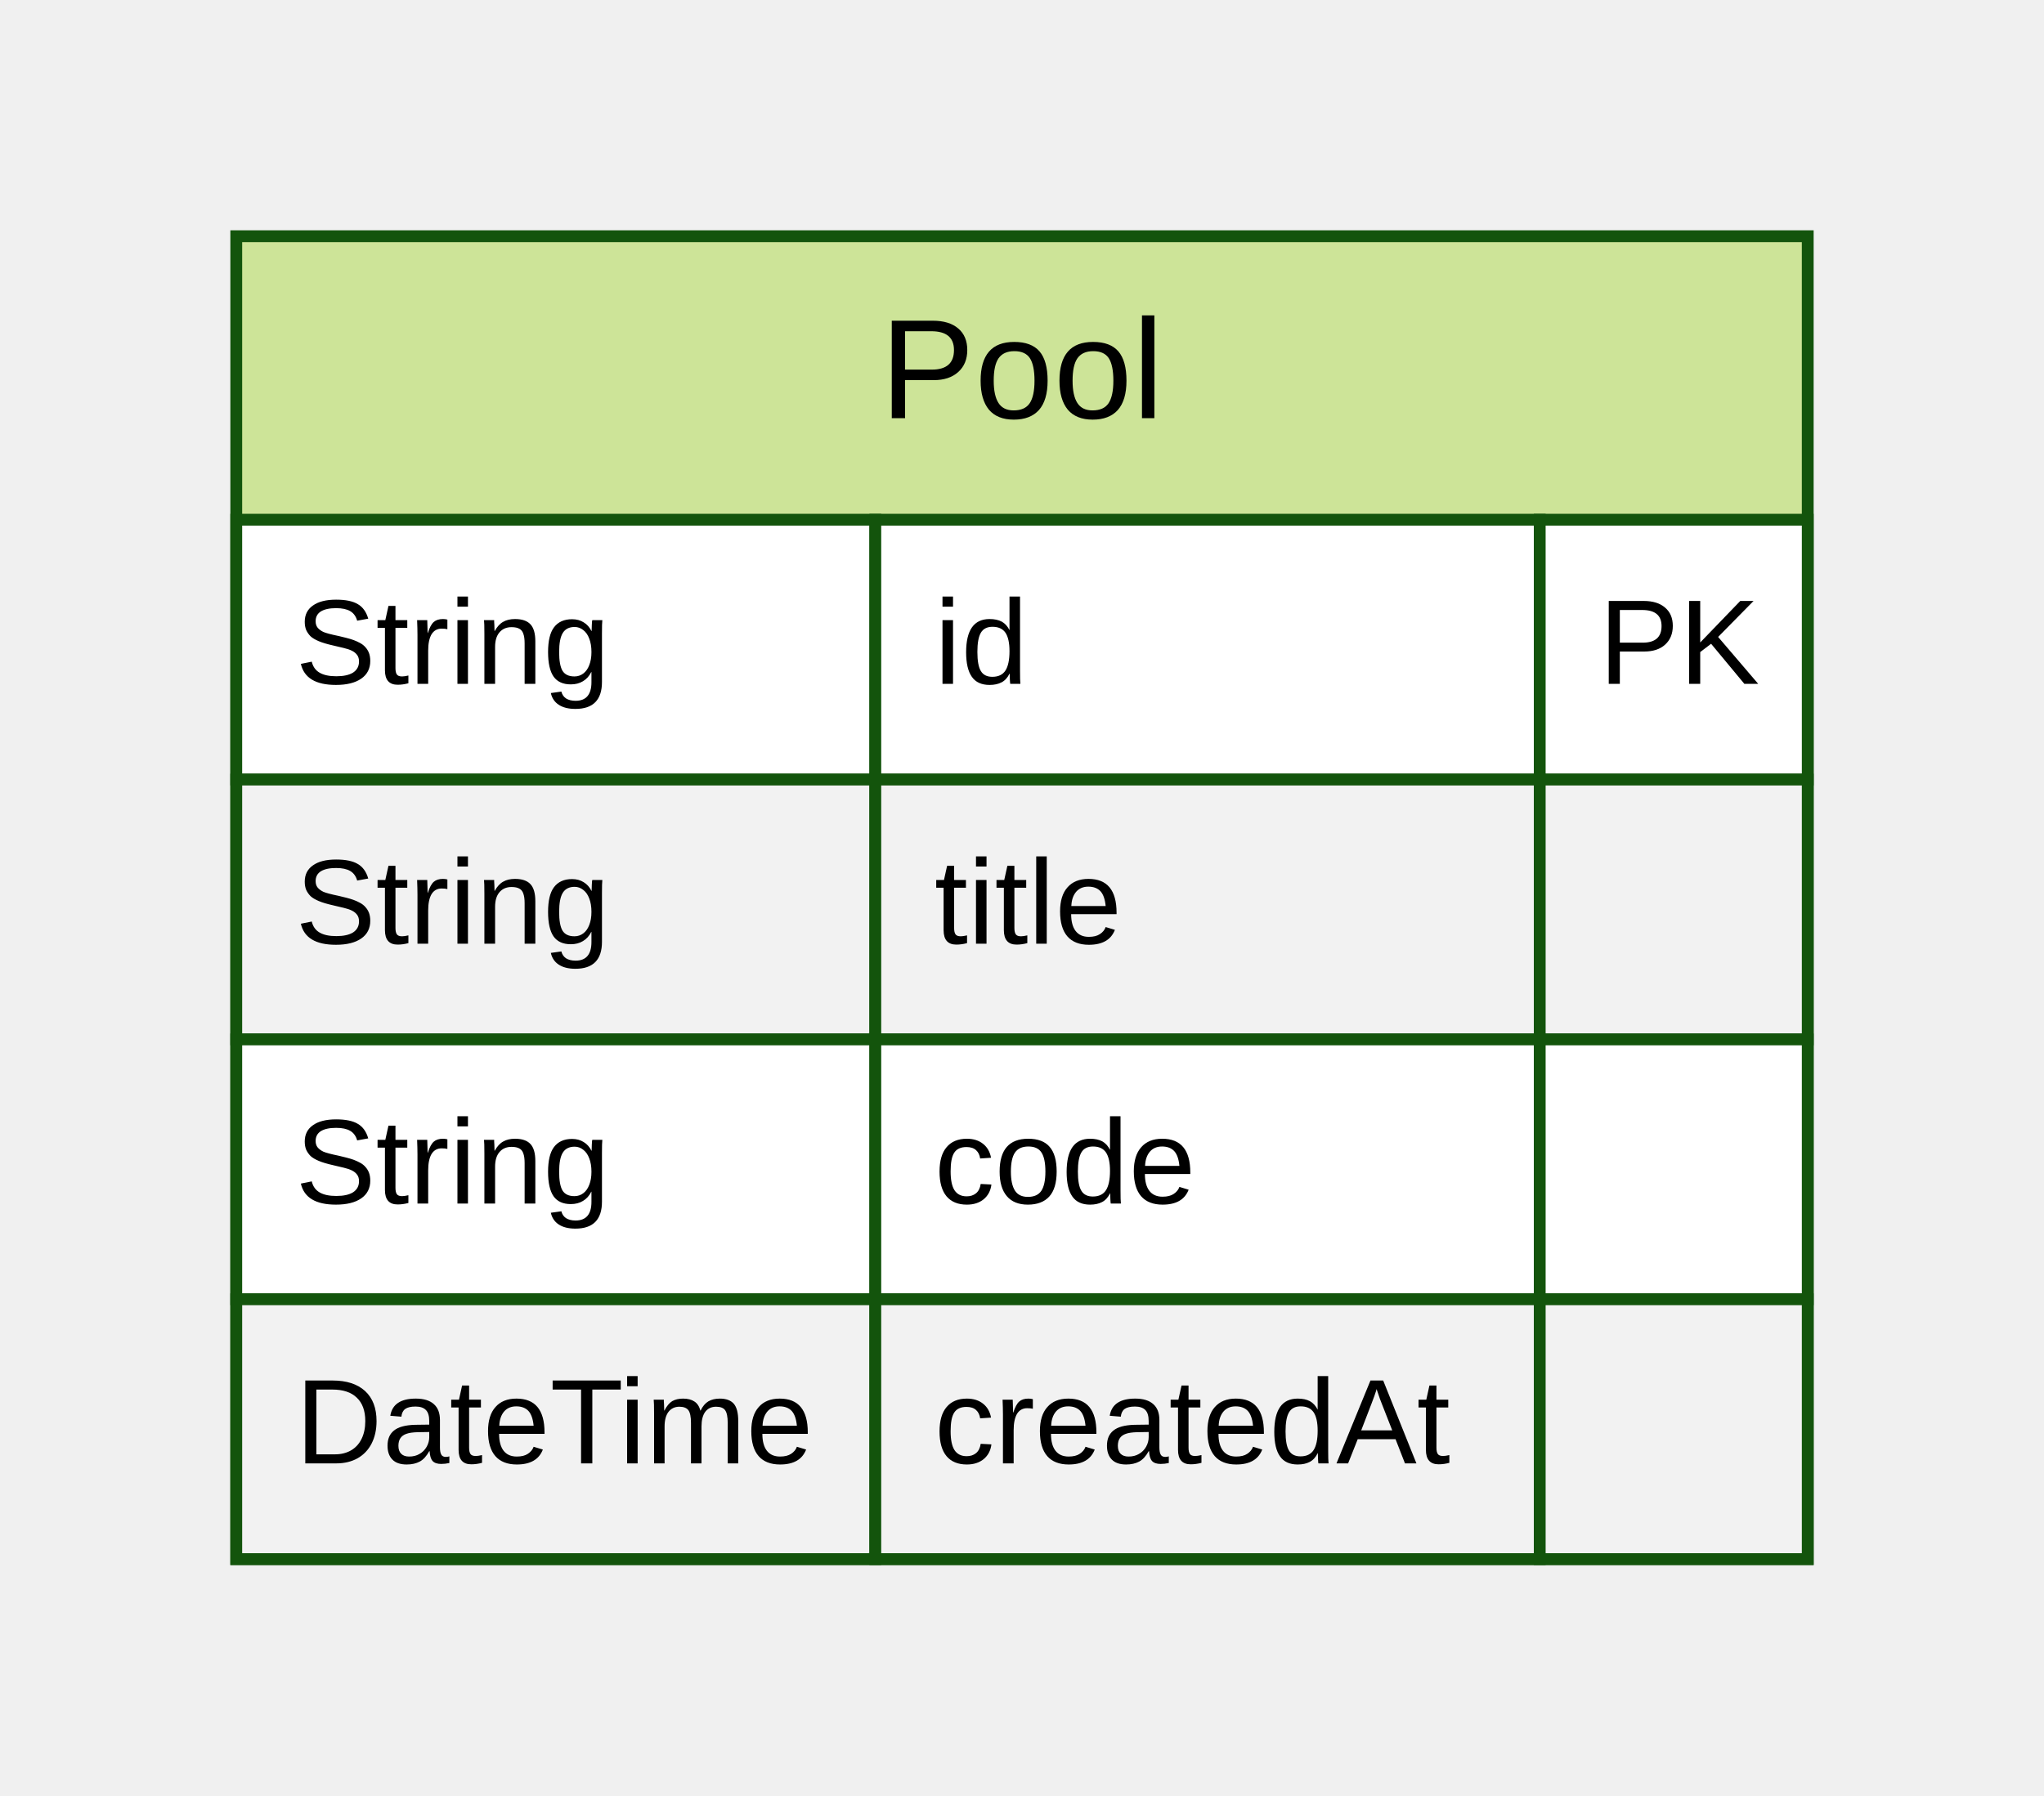
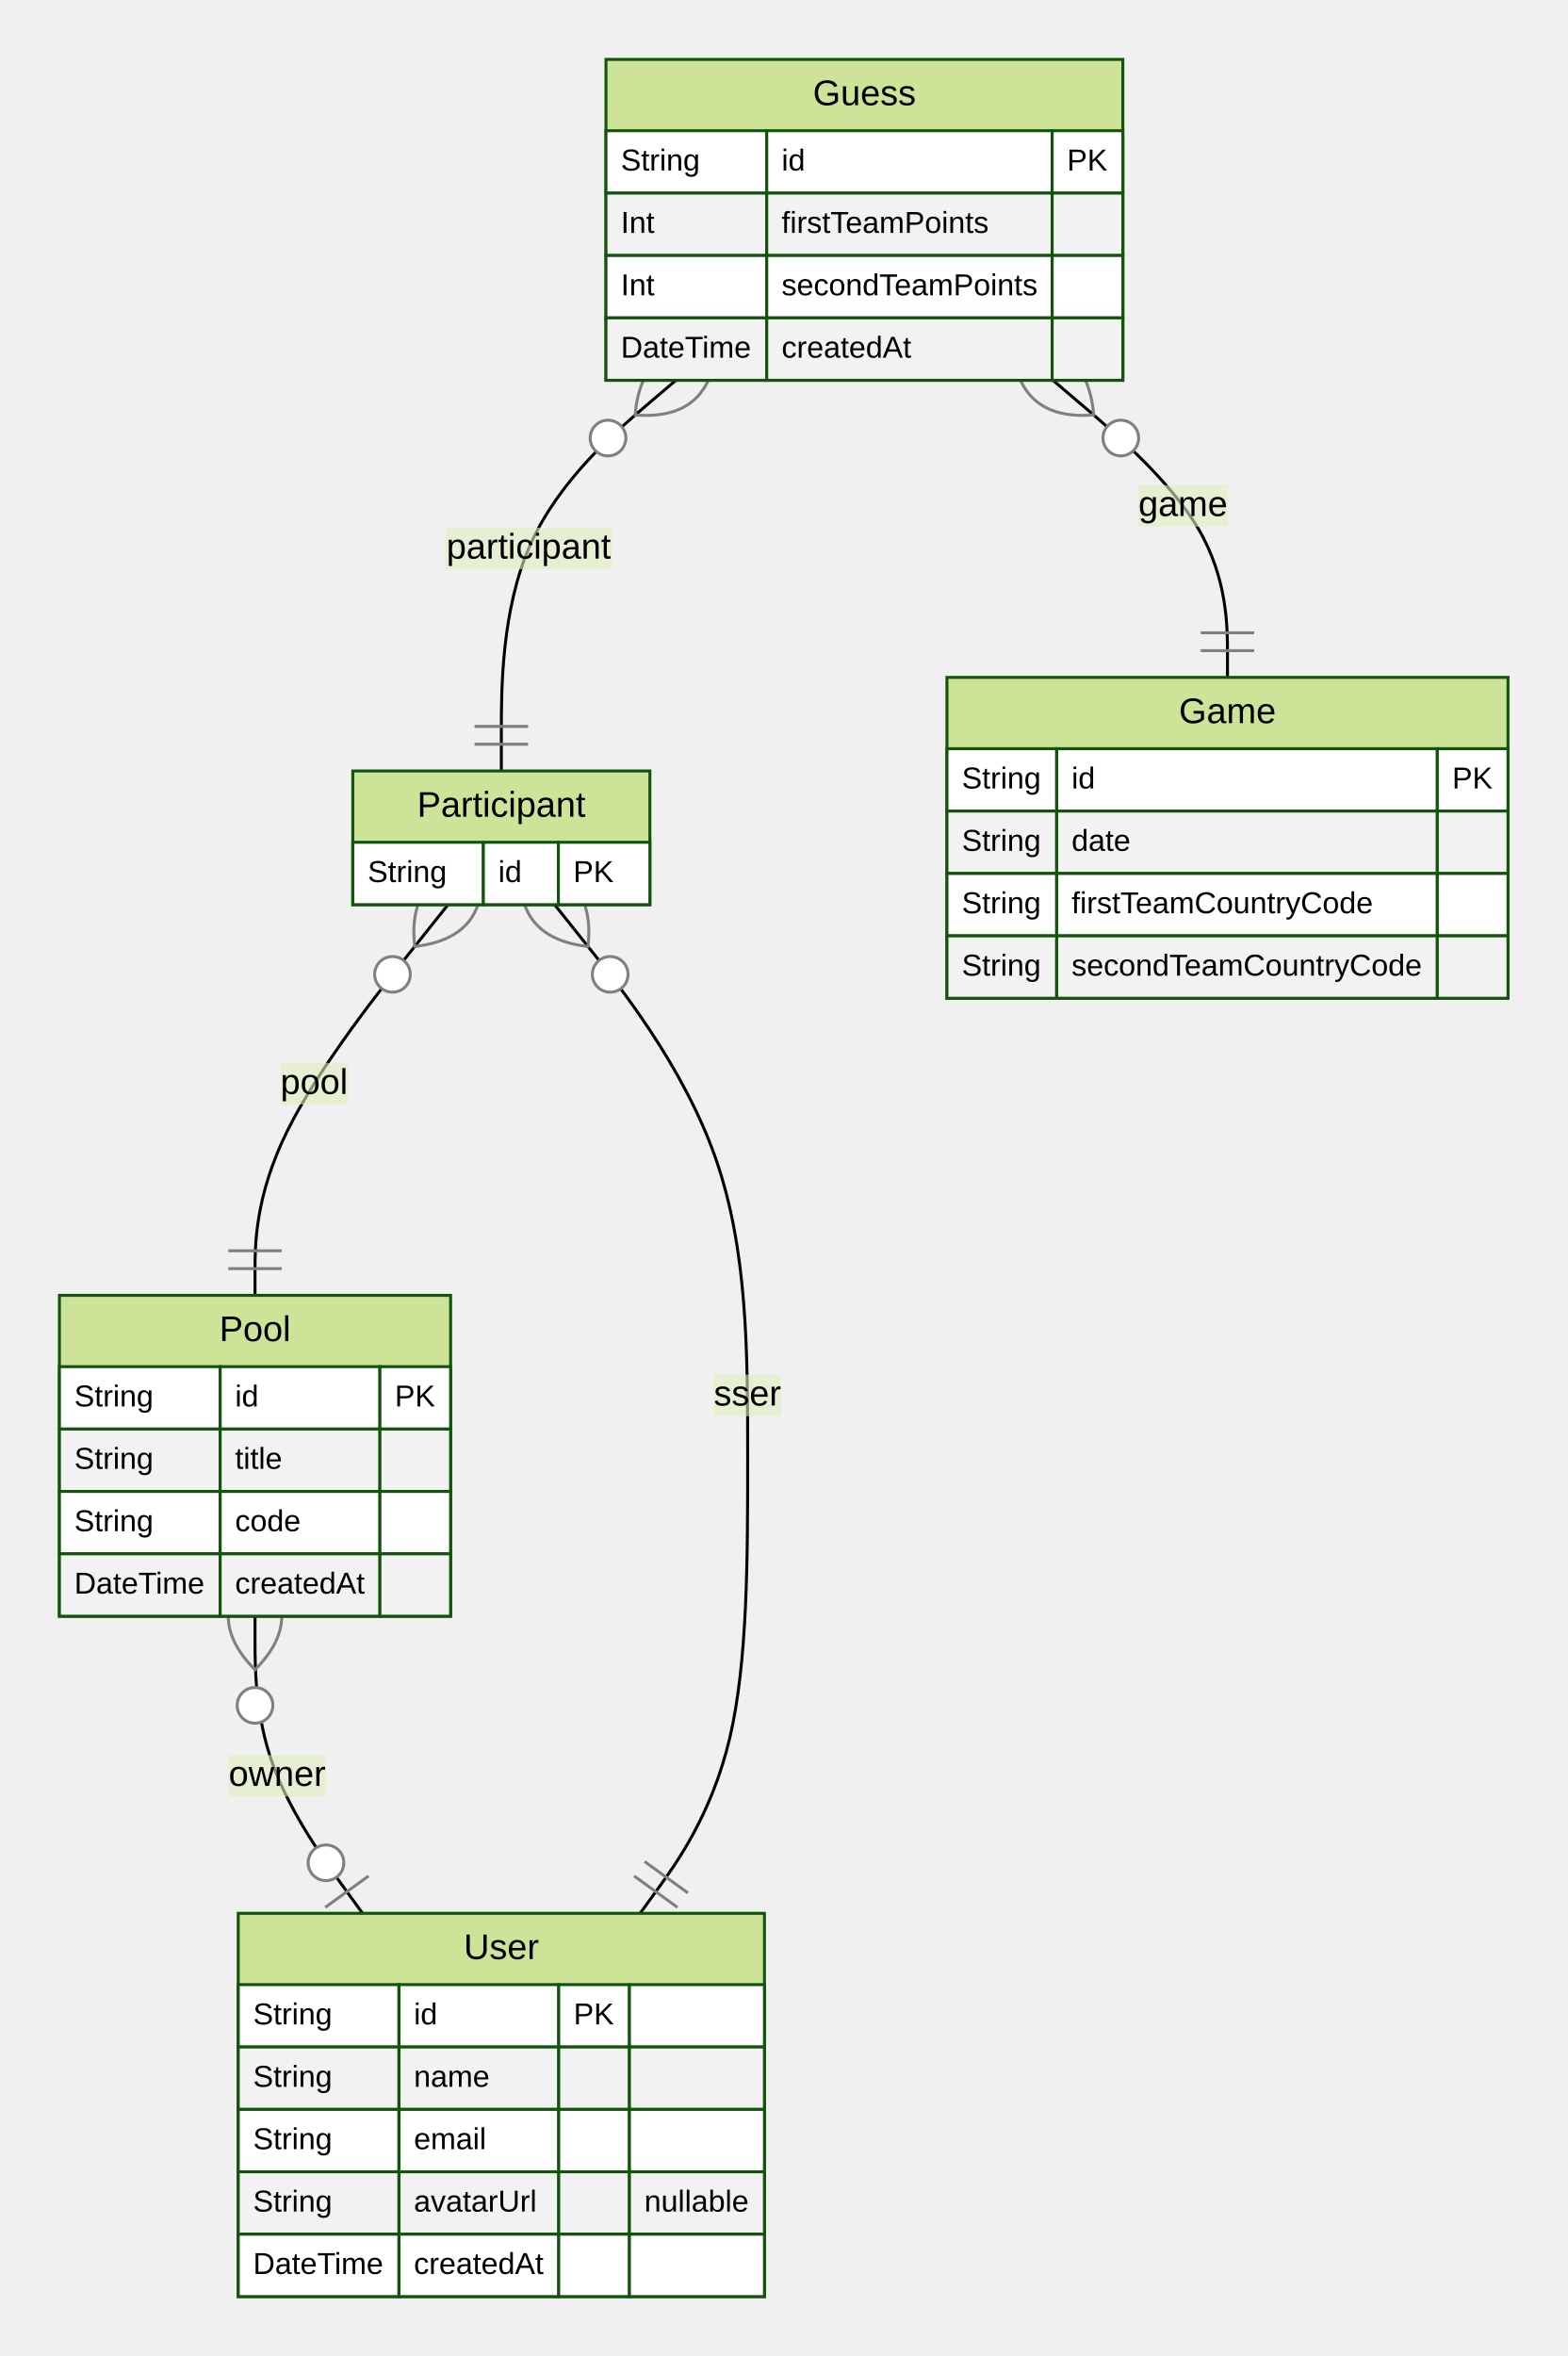
- <svg xmlns="http://www.w3.org/2000/svg" aria-labelledby="chart-title-mermaid-0 chart-desc-mermaid-0" role="img" viewBox="0 0 173.026 152" style="max-width: 173.026px; background-color: white;" width="100%" id="mermaid-0">
+ <svg xmlns="http://www.w3.org/2000/svg" aria-labelledby="chart-title-mermaid-0 chart-desc-mermaid-0" role="img" viewBox="0 0 527.625 793" style="max-width: 527.625px; background-color: white;" width="100%" id="mermaid-0">
  <style>#mermaid-0 {font-family:"trebuchet ms",verdana,arial,sans-serif;font-size:16px;fill:#000000;}#mermaid-0 .error-icon{fill:#552222;}#mermaid-0 .error-text{fill:#552222;stroke:#552222;}#mermaid-0 .edge-thickness-normal{stroke-width:2px;}#mermaid-0 .edge-thickness-thick{stroke-width:3.5px;}#mermaid-0 .edge-pattern-solid{stroke-dasharray:0;}#mermaid-0 .edge-pattern-dashed{stroke-dasharray:3;}#mermaid-0 .edge-pattern-dotted{stroke-dasharray:2;}#mermaid-0 .marker{fill:#000000;stroke:#000000;}#mermaid-0 .marker.cross{stroke:#000000;}#mermaid-0 svg{font-family:"trebuchet ms",verdana,arial,sans-serif;font-size:16px;}#mermaid-0 .entityBox{fill:#cde498;stroke:#13540c;}#mermaid-0 .attributeBoxOdd{fill:#ffffff;stroke:#13540c;}#mermaid-0 .attributeBoxEven{fill:#f2f2f2;stroke:#13540c;}#mermaid-0 .relationshipLabelBox{fill:hsl(78.158, 58.462%, 84.51%);opacity:0.7;background-color:hsl(78.158, 58.462%, 84.51%);}#mermaid-0 .relationshipLabelBox rect{opacity:0.5;}#mermaid-0 .relationshipLine{stroke:#000000;}#mermaid-0 :root{--mermaid-font-family:"trebuchet ms",verdana,arial,sans-serif;}</style>
  <g />
  <defs>
    <marker orient="auto" markerHeight="18" markerWidth="18" refY="9" refX="0" id="ONLY_ONE_START">
      <path d="M9,0 L9,18 M15,0 L15,18" fill="none" stroke="gray" />
    </marker>
  </defs>
  <defs>
    <marker orient="auto" markerHeight="18" markerWidth="18" refY="9" refX="18" id="ONLY_ONE_END">
      <path d="M3,0 L3,18 M9,0 L9,18" fill="none" stroke="gray" />
    </marker>
  </defs>
  <defs>
    <marker orient="auto" markerHeight="18" markerWidth="30" refY="9" refX="0" id="ZERO_OR_ONE_START">
      <circle r="6" cy="9" cx="21" fill="white" stroke="gray" />
      <path d="M9,0 L9,18" fill="none" stroke="gray" />
    </marker>
  </defs>
  <defs>
    <marker orient="auto" markerHeight="18" markerWidth="30" refY="9" refX="30" id="ZERO_OR_ONE_END">
      <circle r="6" cy="9" cx="9" fill="white" stroke="gray" />
      <path d="M21,0 L21,18" fill="none" stroke="gray" />
    </marker>
  </defs>
  <defs>
    <marker orient="auto" markerHeight="36" markerWidth="45" refY="18" refX="18" id="ONE_OR_MORE_START">
      <path d="M0,18 Q 18,0 36,18 Q 18,36 0,18 M42,9 L42,27" fill="none" stroke="gray" />
    </marker>
  </defs>
  <defs>
    <marker orient="auto" markerHeight="36" markerWidth="45" refY="18" refX="27" id="ONE_OR_MORE_END">
      <path d="M3,9 L3,27 M9,18 Q27,0 45,18 Q27,36 9,18" fill="none" stroke="gray" />
    </marker>
  </defs>
  <defs>
    <marker orient="auto" markerHeight="36" markerWidth="57" refY="18" refX="18" id="ZERO_OR_MORE_START">
      <circle r="6" cy="18" cx="48" fill="white" stroke="gray" />
      <path d="M0,18 Q18,0 36,18 Q18,36 0,18" fill="none" stroke="gray" />
    </marker>
  </defs>
  <defs>
    <marker orient="auto" markerHeight="36" markerWidth="57" refY="18" refX="39" id="ZERO_OR_MORE_END">
      <circle r="6" cy="18" cx="9" fill="white" stroke="gray" />
      <path d="M21,18 Q39,0 57,18 Q39,36 21,18" fill="none" stroke="gray" />
    </marker>
  </defs>
-   <g transform="translate(20,20 )" id="Pool">
-     <rect height="112" width="133.026" y="0" x="0" stroke="gray" fill-opacity="100%" fill="honeydew" class="er entityBox" />
-     <text transform="translate(66.51321,12)" style="font-family: &quot;trebuchet ms&quot;, verdana, arial, sans-serif;; font-size: 12px" text-anchor="middle" dominant-baseline="middle" y="0" x="0" id="entity-Pool" class="er entityLabel">Pool</text>
-     <rect height="22" width="54.096" y="24" x="0" stroke="gray" fill-opacity="100%" fill="honeydew" class="er attributeBoxOdd" />
-     <text transform="translate(5,35)" style="font-family: &quot;trebuchet ms&quot;, verdana, arial, sans-serif;; font-size: 10.2px" text-anchor="left" dominant-baseline="middle" y="0" x="0" id="entity-Pool-attr-1-type" class="er entityLabel">String</text>
-     <rect height="22" width="56.243" y="24" x="54.096" stroke="gray" fill-opacity="100%" fill="honeydew" class="er attributeBoxOdd" />
-     <text transform="translate(59.09555,35)" style="font-family: &quot;trebuchet ms&quot;, verdana, arial, sans-serif;; font-size: 10.2px" text-anchor="left" dominant-baseline="middle" y="0" x="0" id="entity-Pool-attr-1-name" class="er entityLabel">id</text>
-     <rect height="22" width="22.688" y="24" x="110.339" stroke="gray" fill-opacity="100%" fill="honeydew" class="er attributeBoxOdd" />
-     <text transform="translate(115.3387,35)" style="font-family: &quot;trebuchet ms&quot;, verdana, arial, sans-serif;; font-size: 10.2px" text-anchor="left" dominant-baseline="middle" y="0" x="0" id="entity-Pool-attr-1-key" class="er entityLabel">PK</text>
-     <rect height="22" width="54.096" y="46" x="0" stroke="gray" fill-opacity="100%" fill="honeydew" class="er attributeBoxEven" />
-     <text transform="translate(5,57)" style="font-family: &quot;trebuchet ms&quot;, verdana, arial, sans-serif;; font-size: 10.2px" text-anchor="left" dominant-baseline="middle" y="0" x="0" id="entity-Pool-attr-2-type" class="er entityLabel">String</text>
-     <rect height="22" width="56.243" y="46" x="54.096" stroke="gray" fill-opacity="100%" fill="honeydew" class="er attributeBoxEven" />
-     <text transform="translate(59.09555,57)" style="font-family: &quot;trebuchet ms&quot;, verdana, arial, sans-serif;; font-size: 10.2px" text-anchor="left" dominant-baseline="middle" y="0" x="0" id="entity-Pool-attr-2-name" class="er entityLabel">title</text>
-     <rect height="22" width="22.688" y="46" x="110.339" stroke="gray" fill-opacity="100%" fill="honeydew" class="er attributeBoxEven" />
-     <text transform="translate(115.3387,57)" style="font-family: &quot;trebuchet ms&quot;, verdana, arial, sans-serif;; font-size: 10.2px" text-anchor="left" dominant-baseline="middle" y="0" x="0" id="entity-Pool-attr-2-key" class="er entityLabel" />
-     <rect height="22" width="54.096" y="68" x="0" stroke="gray" fill-opacity="100%" fill="honeydew" class="er attributeBoxOdd" />
-     <text transform="translate(5,79)" style="font-family: &quot;trebuchet ms&quot;, verdana, arial, sans-serif;; font-size: 10.2px" text-anchor="left" dominant-baseline="middle" y="0" x="0" id="entity-Pool-attr-3-type" class="er entityLabel">String</text>
-     <rect height="22" width="56.243" y="68" x="54.096" stroke="gray" fill-opacity="100%" fill="honeydew" class="er attributeBoxOdd" />
-     <text transform="translate(59.09555,79)" style="font-family: &quot;trebuchet ms&quot;, verdana, arial, sans-serif;; font-size: 10.2px" text-anchor="left" dominant-baseline="middle" y="0" x="0" id="entity-Pool-attr-3-name" class="er entityLabel">code</text>
-     <rect height="22" width="22.688" y="68" x="110.339" stroke="gray" fill-opacity="100%" fill="honeydew" class="er attributeBoxOdd" />
-     <text transform="translate(115.3387,79)" style="font-family: &quot;trebuchet ms&quot;, verdana, arial, sans-serif;; font-size: 10.2px" text-anchor="left" dominant-baseline="middle" y="0" x="0" id="entity-Pool-attr-3-key" class="er entityLabel" />
-     <rect height="22" width="54.096" y="90" x="0" stroke="gray" fill-opacity="100%" fill="honeydew" class="er attributeBoxEven" />
-     <text transform="translate(5,101)" style="font-family: &quot;trebuchet ms&quot;, verdana, arial, sans-serif;; font-size: 10.2px" text-anchor="left" dominant-baseline="middle" y="0" x="0" id="entity-Pool-attr-4-type" class="er entityLabel">DateTime</text>
-     <rect height="22" width="56.243" y="90" x="54.096" stroke="gray" fill-opacity="100%" fill="honeydew" class="er attributeBoxEven" />
-     <text transform="translate(59.09555,101)" style="font-family: &quot;trebuchet ms&quot;, verdana, arial, sans-serif;; font-size: 10.2px" text-anchor="left" dominant-baseline="middle" y="0" x="0" id="entity-Pool-attr-4-name" class="er entityLabel">createdAt</text>
-     <rect height="22" width="22.688" y="90" x="110.339" stroke="gray" fill-opacity="100%" fill="honeydew" class="er attributeBoxEven" />
-     <text transform="translate(115.3387,101)" style="font-family: &quot;trebuchet ms&quot;, verdana, arial, sans-serif;; font-size: 10.2px" text-anchor="left" dominant-baseline="middle" y="0" x="0" id="entity-Pool-attr-4-key" class="er entityLabel" />
-   </g>
+   <path marker-start="url(#ZERO_OR_MORE_START)" marker-end="url(#ZERO_OR_ONE_END)" fill="none" stroke="gray" d="M85.841,544L85.841,552.333C85.841,560.667,85.841,577.333,91.876,594C97.911,610.667,109.981,627.333,116.016,635.667L122.051,644" class="er relationshipLine" />
+   <path marker-start="url(#ZERO_OR_MORE_START)" marker-end="url(#ONLY_ONE_END)" fill="none" stroke="gray" d="M186.702,304.5L197.532,318.083C208.362,331.667,230.023,358.833,240.853,389.75C251.683,420.667,251.683,455.333,251.683,490C251.683,524.667,251.683,559.333,245.648,585C239.613,610.667,227.543,627.333,221.508,635.667L215.473,644" class="er relationshipLine" />
+   <path marker-start="url(#ZERO_OR_MORE_START)" marker-end="url(#ONLY_ONE_END)" fill="none" stroke="gray" d="M150.823,304.5L139.992,318.083C129.162,331.667,107.502,358.833,96.672,380.75C85.841,402.667,85.841,419.333,85.841,427.667L85.841,436" class="er relationshipLine" />
+   <path marker-start="url(#ZERO_OR_MORE_START)" marker-end="url(#ONLY_ONE_END)" fill="none" stroke="gray" d="M354.436,128L364.229,136.333C374.022,144.667,393.608,161.333,403.401,178C413.194,194.667,413.194,211.333,413.194,219.667L413.194,228" class="er relationshipLine" />
+   <path marker-start="url(#ZERO_OR_MORE_START)" marker-end="url(#ONLY_ONE_END)" fill="none" stroke="gray" d="M227.52,128L217.727,136.333C207.934,144.667,188.348,161.333,178.555,183.25C168.762,205.167,168.762,232.333,168.762,245.917L168.762,259.5" class="er relationshipLine" />
+   <g transform="translate(20,436 )" id="Pool">
+     <rect height="108" width="131.683" y="0" x="0" stroke="gray" fill-opacity="100%" fill="honeydew" class="er entityBox" />
+     <text transform="translate(65.84149,12)" style="font-family: &quot;trebuchet ms&quot;, verdana, arial, sans-serif;; font-size: 12px" text-anchor="middle" dominant-baseline="middle" y="0" x="0" id="entity-Pool" class="er entityLabel">Pool</text>
+     <rect height="21" width="54.113" y="24" x="0" stroke="gray" fill-opacity="100%" fill="honeydew" class="er attributeBoxOdd" />
+     <text transform="translate(5,34.5)" style="font-family: &quot;trebuchet ms&quot;, verdana, arial, sans-serif;; font-size: 10.2px" text-anchor="left" dominant-baseline="middle" y="0" x="0" id="entity-Pool-attr-1-type" class="er entityLabel">String</text>
+     <rect height="21" width="53.775" y="24" x="54.113" stroke="gray" fill-opacity="100%" fill="honeydew" class="er attributeBoxOdd" />
+     <text transform="translate(59.11313,34.5)" style="font-family: &quot;trebuchet ms&quot;, verdana, arial, sans-serif;; font-size: 10.2px" text-anchor="left" dominant-baseline="middle" y="0" x="0" id="entity-Pool-attr-1-name" class="er entityLabel">id</text>
+     <rect height="21" width="23.795" y="24" x="107.888" stroke="gray" fill-opacity="100%" fill="honeydew" class="er attributeBoxOdd" />
+     <text transform="translate(112.888,34.5)" style="font-family: &quot;trebuchet ms&quot;, verdana, arial, sans-serif;; font-size: 10.2px" text-anchor="left" dominant-baseline="middle" y="0" x="0" id="entity-Pool-attr-1-key" class="er entityLabel">PK</text>
+     <rect height="21" width="54.113" y="45" x="0" stroke="gray" fill-opacity="100%" fill="honeydew" class="er attributeBoxEven" />
+     <text transform="translate(5,55.5)" style="font-family: &quot;trebuchet ms&quot;, verdana, arial, sans-serif;; font-size: 10.2px" text-anchor="left" dominant-baseline="middle" y="0" x="0" id="entity-Pool-attr-2-type" class="er entityLabel">String</text>
+     <rect height="21" width="53.775" y="45" x="54.113" stroke="gray" fill-opacity="100%" fill="honeydew" class="er attributeBoxEven" />
+     <text transform="translate(59.11313,55.5)" style="font-family: &quot;trebuchet ms&quot;, verdana, arial, sans-serif;; font-size: 10.2px" text-anchor="left" dominant-baseline="middle" y="0" x="0" id="entity-Pool-attr-2-name" class="er entityLabel">title</text>
+     <rect height="21" width="23.795" y="45" x="107.888" stroke="gray" fill-opacity="100%" fill="honeydew" class="er attributeBoxEven" />
+     <text transform="translate(112.888,55.5)" style="font-family: &quot;trebuchet ms&quot;, verdana, arial, sans-serif;; font-size: 10.2px" text-anchor="left" dominant-baseline="middle" y="0" x="0" id="entity-Pool-attr-2-key" class="er entityLabel" />
+     <rect height="21" width="54.113" y="66" x="0" stroke="gray" fill-opacity="100%" fill="honeydew" class="er attributeBoxOdd" />
+     <text transform="translate(5,76.5)" style="font-family: &quot;trebuchet ms&quot;, verdana, arial, sans-serif;; font-size: 10.2px" text-anchor="left" dominant-baseline="middle" y="0" x="0" id="entity-Pool-attr-3-type" class="er entityLabel">String</text>
+     <rect height="21" width="53.775" y="66" x="54.113" stroke="gray" fill-opacity="100%" fill="honeydew" class="er attributeBoxOdd" />
+     <text transform="translate(59.11313,76.5)" style="font-family: &quot;trebuchet ms&quot;, verdana, arial, sans-serif;; font-size: 10.2px" text-anchor="left" dominant-baseline="middle" y="0" x="0" id="entity-Pool-attr-3-name" class="er entityLabel">code</text>
+     <rect height="21" width="23.795" y="66" x="107.888" stroke="gray" fill-opacity="100%" fill="honeydew" class="er attributeBoxOdd" />
+     <text transform="translate(112.888,76.5)" style="font-family: &quot;trebuchet ms&quot;, verdana, arial, sans-serif;; font-size: 10.2px" text-anchor="left" dominant-baseline="middle" y="0" x="0" id="entity-Pool-attr-3-key" class="er entityLabel" />
+     <rect height="21" width="54.113" y="87" x="0" stroke="gray" fill-opacity="100%" fill="honeydew" class="er attributeBoxEven" />
+     <text transform="translate(5,97.5)" style="font-family: &quot;trebuchet ms&quot;, verdana, arial, sans-serif;; font-size: 10.2px" text-anchor="left" dominant-baseline="middle" y="0" x="0" id="entity-Pool-attr-4-type" class="er entityLabel">DateTime</text>
+     <rect height="21" width="53.775" y="87" x="54.113" stroke="gray" fill-opacity="100%" fill="honeydew" class="er attributeBoxEven" />
+     <text transform="translate(59.11313,97.5)" style="font-family: &quot;trebuchet ms&quot;, verdana, arial, sans-serif;; font-size: 10.2px" text-anchor="left" dominant-baseline="middle" y="0" x="0" id="entity-Pool-attr-4-name" class="er entityLabel">createdAt</text>
+     <rect height="21" width="23.795" y="87" x="107.888" stroke="gray" fill-opacity="100%" fill="honeydew" class="er attributeBoxEven" />
+     <text transform="translate(112.888,97.5)" style="font-family: &quot;trebuchet ms&quot;, verdana, arial, sans-serif;; font-size: 10.2px" text-anchor="left" dominant-baseline="middle" y="0" x="0" id="entity-Pool-attr-4-key" class="er entityLabel" />
+   </g>
+   <g transform="translate(118.7622,259.5 )" id="Participant">
+     <rect height="45" width="100" y="0" x="0" stroke="gray" fill-opacity="100%" fill="honeydew" class="er entityBox" />
+     <text transform="translate(50,12)" style="font-family: &quot;trebuchet ms&quot;, verdana, arial, sans-serif;; font-size: 12px" text-anchor="middle" dominant-baseline="middle" y="0" x="0" id="entity-Participant" class="er entityLabel">Participant</text>
+     <rect height="21" width="43.945" y="24" x="0" stroke="gray" fill-opacity="100%" fill="honeydew" class="er attributeBoxOdd" />
+     <text transform="translate(5,34.5)" style="font-family: &quot;trebuchet ms&quot;, verdana, arial, sans-serif;; font-size: 10.2px" text-anchor="left" dominant-baseline="middle" y="0" x="0" id="entity-Participant-attr-1-type" class="er entityLabel">String</text>
+     <rect height="21" width="25.262" y="24" x="43.945" stroke="gray" fill-opacity="100%" fill="honeydew" class="er attributeBoxOdd" />
+     <text transform="translate(48.94526,34.5)" style="font-family: &quot;trebuchet ms&quot;, verdana, arial, sans-serif;; font-size: 10.2px" text-anchor="left" dominant-baseline="middle" y="0" x="0" id="entity-Participant-attr-1-name" class="er entityLabel">id</text>
+     <rect height="21" width="30.793" y="24" x="69.207" stroke="gray" fill-opacity="100%" fill="honeydew" class="er attributeBoxOdd" />
+     <text transform="translate(74.20681,34.5)" style="font-family: &quot;trebuchet ms&quot;, verdana, arial, sans-serif;; font-size: 10.2px" text-anchor="left" dominant-baseline="middle" y="0" x="0" id="entity-Participant-attr-1-key" class="er entityLabel">PK</text>
+   </g>
+   <g transform="translate(80.19414,644 )" id="User">
+     <rect height="129" width="177.136" y="0" x="0" stroke="gray" fill-opacity="100%" fill="honeydew" class="er entityBox" />
+     <text transform="translate(88.5681,12)" style="font-family: &quot;trebuchet ms&quot;, verdana, arial, sans-serif;; font-size: 12px" text-anchor="middle" dominant-baseline="middle" y="0" x="0" id="entity-User" class="er entityLabel">User</text>
+     <rect height="21" width="54.113" y="24" x="0" stroke="gray" fill-opacity="100%" fill="honeydew" class="er attributeBoxOdd" />
+     <text transform="translate(5,34.5)" style="font-family: &quot;trebuchet ms&quot;, verdana, arial, sans-serif;; font-size: 10.2px" text-anchor="left" dominant-baseline="middle" y="0" x="0" id="entity-User-attr-1-type" class="er entityLabel">String</text>
+     <rect height="21" width="53.775" y="24" x="54.113" stroke="gray" fill-opacity="100%" fill="honeydew" class="er attributeBoxOdd" />
+     <text transform="translate(59.11313,34.5)" style="font-family: &quot;trebuchet ms&quot;, verdana, arial, sans-serif;; font-size: 10.2px" text-anchor="left" dominant-baseline="middle" y="0" x="0" id="entity-User-attr-1-name" class="er entityLabel">id</text>
+     <rect height="21" width="23.795" y="24" x="107.888" stroke="gray" fill-opacity="100%" fill="honeydew" class="er attributeBoxOdd" />
+     <text transform="translate(112.888,34.5)" style="font-family: &quot;trebuchet ms&quot;, verdana, arial, sans-serif;; font-size: 10.2px" text-anchor="left" dominant-baseline="middle" y="0" x="0" id="entity-User-attr-1-key" class="er entityLabel">PK</text>
+     <rect height="21" width="45.453" y="24" x="131.683" stroke="gray" fill-opacity="100%" fill="honeydew" class="er attributeBoxOdd" />
+     <text transform="translate(136.683,34.5)" style="font-family: &quot;trebuchet ms&quot;, verdana, arial, sans-serif;; font-size: 10.2px" text-anchor="left" dominant-baseline="middle" y="0" x="0" id="entity-User-attr-1-comment" class="er entityLabel" />
+     <rect height="21" width="54.113" y="45" x="0" stroke="gray" fill-opacity="100%" fill="honeydew" class="er attributeBoxEven" />
+     <text transform="translate(5,55.5)" style="font-family: &quot;trebuchet ms&quot;, verdana, arial, sans-serif;; font-size: 10.2px" text-anchor="left" dominant-baseline="middle" y="0" x="0" id="entity-User-attr-2-type" class="er entityLabel">String</text>
+     <rect height="21" width="53.775" y="45" x="54.113" stroke="gray" fill-opacity="100%" fill="honeydew" class="er attributeBoxEven" />
+     <text transform="translate(59.11313,55.5)" style="font-family: &quot;trebuchet ms&quot;, verdana, arial, sans-serif;; font-size: 10.2px" text-anchor="left" dominant-baseline="middle" y="0" x="0" id="entity-User-attr-2-name" class="er entityLabel">name</text>
+     <rect height="21" width="23.795" y="45" x="107.888" stroke="gray" fill-opacity="100%" fill="honeydew" class="er attributeBoxEven" />
+     <text transform="translate(112.888,55.5)" style="font-family: &quot;trebuchet ms&quot;, verdana, arial, sans-serif;; font-size: 10.2px" text-anchor="left" dominant-baseline="middle" y="0" x="0" id="entity-User-attr-2-key" class="er entityLabel" />
+     <rect height="21" width="45.453" y="45" x="131.683" stroke="gray" fill-opacity="100%" fill="honeydew" class="er attributeBoxEven" />
+     <text transform="translate(136.683,55.5)" style="font-family: &quot;trebuchet ms&quot;, verdana, arial, sans-serif;; font-size: 10.2px" text-anchor="left" dominant-baseline="middle" y="0" x="0" id="entity-User-attr-2-comment" class="er entityLabel" />
+     <rect height="21" width="54.113" y="66" x="0" stroke="gray" fill-opacity="100%" fill="honeydew" class="er attributeBoxOdd" />
+     <text transform="translate(5,76.5)" style="font-family: &quot;trebuchet ms&quot;, verdana, arial, sans-serif;; font-size: 10.2px" text-anchor="left" dominant-baseline="middle" y="0" x="0" id="entity-User-attr-3-type" class="er entityLabel">String</text>
+     <rect height="21" width="53.775" y="66" x="54.113" stroke="gray" fill-opacity="100%" fill="honeydew" class="er attributeBoxOdd" />
+     <text transform="translate(59.11313,76.5)" style="font-family: &quot;trebuchet ms&quot;, verdana, arial, sans-serif;; font-size: 10.2px" text-anchor="left" dominant-baseline="middle" y="0" x="0" id="entity-User-attr-3-name" class="er entityLabel">email</text>
+     <rect height="21" width="23.795" y="66" x="107.888" stroke="gray" fill-opacity="100%" fill="honeydew" class="er attributeBoxOdd" />
+     <text transform="translate(112.888,76.5)" style="font-family: &quot;trebuchet ms&quot;, verdana, arial, sans-serif;; font-size: 10.2px" text-anchor="left" dominant-baseline="middle" y="0" x="0" id="entity-User-attr-3-key" class="er entityLabel" />
+     <rect height="21" width="45.453" y="66" x="131.683" stroke="gray" fill-opacity="100%" fill="honeydew" class="er attributeBoxOdd" />
+     <text transform="translate(136.683,76.5)" style="font-family: &quot;trebuchet ms&quot;, verdana, arial, sans-serif;; font-size: 10.2px" text-anchor="left" dominant-baseline="middle" y="0" x="0" id="entity-User-attr-3-comment" class="er entityLabel" />
+     <rect height="21" width="54.113" y="87" x="0" stroke="gray" fill-opacity="100%" fill="honeydew" class="er attributeBoxEven" />
+     <text transform="translate(5,97.5)" style="font-family: &quot;trebuchet ms&quot;, verdana, arial, sans-serif;; font-size: 10.2px" text-anchor="left" dominant-baseline="middle" y="0" x="0" id="entity-User-attr-4-type" class="er entityLabel">String</text>
+     <rect height="21" width="53.775" y="87" x="54.113" stroke="gray" fill-opacity="100%" fill="honeydew" class="er attributeBoxEven" />
+     <text transform="translate(59.11313,97.5)" style="font-family: &quot;trebuchet ms&quot;, verdana, arial, sans-serif;; font-size: 10.2px" text-anchor="left" dominant-baseline="middle" y="0" x="0" id="entity-User-attr-4-name" class="er entityLabel">avatarUrl</text>
+     <rect height="21" width="23.795" y="87" x="107.888" stroke="gray" fill-opacity="100%" fill="honeydew" class="er attributeBoxEven" />
+     <text transform="translate(112.888,97.5)" style="font-family: &quot;trebuchet ms&quot;, verdana, arial, sans-serif;; font-size: 10.2px" text-anchor="left" dominant-baseline="middle" y="0" x="0" id="entity-User-attr-4-key" class="er entityLabel" />
+     <rect height="21" width="45.453" y="87" x="131.683" stroke="gray" fill-opacity="100%" fill="honeydew" class="er attributeBoxEven" />
+     <text transform="translate(136.683,97.5)" style="font-family: &quot;trebuchet ms&quot;, verdana, arial, sans-serif;; font-size: 10.2px" text-anchor="left" dominant-baseline="middle" y="0" x="0" id="entity-User-attr-4-comment" class="er entityLabel">nullable</text>
+     <rect height="21" width="54.113" y="108" x="0" stroke="gray" fill-opacity="100%" fill="honeydew" class="er attributeBoxOdd" />
+     <text transform="translate(5,118.5)" style="font-family: &quot;trebuchet ms&quot;, verdana, arial, sans-serif;; font-size: 10.2px" text-anchor="left" dominant-baseline="middle" y="0" x="0" id="entity-User-attr-5-type" class="er entityLabel">DateTime</text>
+     <rect height="21" width="53.775" y="108" x="54.113" stroke="gray" fill-opacity="100%" fill="honeydew" class="er attributeBoxOdd" />
+     <text transform="translate(59.11313,118.5)" style="font-family: &quot;trebuchet ms&quot;, verdana, arial, sans-serif;; font-size: 10.2px" text-anchor="left" dominant-baseline="middle" y="0" x="0" id="entity-User-attr-5-name" class="er entityLabel">createdAt</text>
+     <rect height="21" width="23.795" y="108" x="107.888" stroke="gray" fill-opacity="100%" fill="honeydew" class="er attributeBoxOdd" />
+     <text transform="translate(112.888,118.5)" style="font-family: &quot;trebuchet ms&quot;, verdana, arial, sans-serif;; font-size: 10.2px" text-anchor="left" dominant-baseline="middle" y="0" x="0" id="entity-User-attr-5-key" class="er entityLabel" />
+     <rect height="21" width="45.453" y="108" x="131.683" stroke="gray" fill-opacity="100%" fill="honeydew" class="er attributeBoxOdd" />
+     <text transform="translate(136.683,118.5)" style="font-family: &quot;trebuchet ms&quot;, verdana, arial, sans-serif;; font-size: 10.2px" text-anchor="left" dominant-baseline="middle" y="0" x="0" id="entity-User-attr-5-comment" class="er entityLabel" />
+   </g>
+   <g transform="translate(318.7622,228 )" id="Game">
+     <rect height="108" width="188.863" y="0" x="0" stroke="gray" fill-opacity="100%" fill="honeydew" class="er entityBox" />
+     <text transform="translate(94.43142,12)" style="font-family: &quot;trebuchet ms&quot;, verdana, arial, sans-serif;; font-size: 12px" text-anchor="middle" dominant-baseline="middle" y="0" x="0" id="entity-Game" class="er entityLabel">Game</text>
+     <rect height="21" width="36.947" y="24" x="0" stroke="gray" fill-opacity="100%" fill="honeydew" class="er attributeBoxOdd" />
+     <text transform="translate(5,34.5)" style="font-family: &quot;trebuchet ms&quot;, verdana, arial, sans-serif;; font-size: 10.2px" text-anchor="left" dominant-baseline="middle" y="0" x="0" id="entity-Game-attr-1-type" class="er entityLabel">String</text>
+     <rect height="21" width="128.121" y="24" x="36.947" stroke="gray" fill-opacity="100%" fill="honeydew" class="er attributeBoxOdd" />
+     <text transform="translate(41.94705,34.5)" style="font-family: &quot;trebuchet ms&quot;, verdana, arial, sans-serif;; font-size: 10.2px" text-anchor="left" dominant-baseline="middle" y="0" x="0" id="entity-Game-attr-1-name" class="er entityLabel">id</text>
+     <rect height="21" width="23.795" y="24" x="165.068" stroke="gray" fill-opacity="100%" fill="honeydew" class="er attributeBoxOdd" />
+     <text transform="translate(170.0679,34.5)" style="font-family: &quot;trebuchet ms&quot;, verdana, arial, sans-serif;; font-size: 10.2px" text-anchor="left" dominant-baseline="middle" y="0" x="0" id="entity-Game-attr-1-key" class="er entityLabel">PK</text>
+     <rect height="21" width="36.947" y="45" x="0" stroke="gray" fill-opacity="100%" fill="honeydew" class="er attributeBoxEven" />
+     <text transform="translate(5,55.5)" style="font-family: &quot;trebuchet ms&quot;, verdana, arial, sans-serif;; font-size: 10.2px" text-anchor="left" dominant-baseline="middle" y="0" x="0" id="entity-Game-attr-2-type" class="er entityLabel">String</text>
+     <rect height="21" width="128.121" y="45" x="36.947" stroke="gray" fill-opacity="100%" fill="honeydew" class="er attributeBoxEven" />
+     <text transform="translate(41.94705,55.5)" style="font-family: &quot;trebuchet ms&quot;, verdana, arial, sans-serif;; font-size: 10.2px" text-anchor="left" dominant-baseline="middle" y="0" x="0" id="entity-Game-attr-2-name" class="er entityLabel">date</text>
+     <rect height="21" width="23.795" y="45" x="165.068" stroke="gray" fill-opacity="100%" fill="honeydew" class="er attributeBoxEven" />
+     <text transform="translate(170.0679,55.5)" style="font-family: &quot;trebuchet ms&quot;, verdana, arial, sans-serif;; font-size: 10.2px" text-anchor="left" dominant-baseline="middle" y="0" x="0" id="entity-Game-attr-2-key" class="er entityLabel" />
+     <rect height="21" width="36.947" y="66" x="0" stroke="gray" fill-opacity="100%" fill="honeydew" class="er attributeBoxOdd" />
+     <text transform="translate(5,76.5)" style="font-family: &quot;trebuchet ms&quot;, verdana, arial, sans-serif;; font-size: 10.2px" text-anchor="left" dominant-baseline="middle" y="0" x="0" id="entity-Game-attr-3-type" class="er entityLabel">String</text>
+     <rect height="21" width="128.121" y="66" x="36.947" stroke="gray" fill-opacity="100%" fill="honeydew" class="er attributeBoxOdd" />
+     <text transform="translate(41.94705,76.5)" style="font-family: &quot;trebuchet ms&quot;, verdana, arial, sans-serif;; font-size: 10.2px" text-anchor="left" dominant-baseline="middle" y="0" x="0" id="entity-Game-attr-3-name" class="er entityLabel">firstTeamCountryCode</text>
+     <rect height="21" width="23.795" y="66" x="165.068" stroke="gray" fill-opacity="100%" fill="honeydew" class="er attributeBoxOdd" />
+     <text transform="translate(170.0679,76.5)" style="font-family: &quot;trebuchet ms&quot;, verdana, arial, sans-serif;; font-size: 10.2px" text-anchor="left" dominant-baseline="middle" y="0" x="0" id="entity-Game-attr-3-key" class="er entityLabel" />
+     <rect height="21" width="36.947" y="87" x="0" stroke="gray" fill-opacity="100%" fill="honeydew" class="er attributeBoxEven" />
+     <text transform="translate(5,97.5)" style="font-family: &quot;trebuchet ms&quot;, verdana, arial, sans-serif;; font-size: 10.2px" text-anchor="left" dominant-baseline="middle" y="0" x="0" id="entity-Game-attr-4-type" class="er entityLabel">String</text>
+     <rect height="21" width="128.121" y="87" x="36.947" stroke="gray" fill-opacity="100%" fill="honeydew" class="er attributeBoxEven" />
+     <text transform="translate(41.94705,97.5)" style="font-family: &quot;trebuchet ms&quot;, verdana, arial, sans-serif;; font-size: 10.2px" text-anchor="left" dominant-baseline="middle" y="0" x="0" id="entity-Game-attr-4-name" class="er entityLabel">secondTeamCountryCode</text>
+     <rect height="21" width="23.795" y="87" x="165.068" stroke="gray" fill-opacity="100%" fill="honeydew" class="er attributeBoxEven" />
+     <text transform="translate(170.0679,97.5)" style="font-family: &quot;trebuchet ms&quot;, verdana, arial, sans-serif;; font-size: 10.2px" text-anchor="left" dominant-baseline="middle" y="0" x="0" id="entity-Game-attr-4-key" class="er entityLabel" />
+   </g>
+   <g transform="translate(203.9848,20 )" id="Guess">
+     <rect height="108" width="173.986" y="0" x="0" stroke="gray" fill-opacity="100%" fill="honeydew" class="er entityBox" />
+     <text transform="translate(86.99312,12)" style="font-family: &quot;trebuchet ms&quot;, verdana, arial, sans-serif;; font-size: 12px" text-anchor="middle" dominant-baseline="middle" y="0" x="0" id="entity-Guess" class="er entityLabel">Guess</text>
+     <rect height="21" width="54.113" y="24" x="0" stroke="gray" fill-opacity="100%" fill="honeydew" class="er attributeBoxOdd" />
+     <text transform="translate(5,34.5)" style="font-family: &quot;trebuchet ms&quot;, verdana, arial, sans-serif;; font-size: 10.2px" text-anchor="left" dominant-baseline="middle" y="0" x="0" id="entity-Guess-attr-1-type" class="er entityLabel">String</text>
+     <rect height="21" width="96.078" y="24" x="54.113" stroke="gray" fill-opacity="100%" fill="honeydew" class="er attributeBoxOdd" />
+     <text transform="translate(59.11313,34.5)" style="font-family: &quot;trebuchet ms&quot;, verdana, arial, sans-serif;; font-size: 10.2px" text-anchor="left" dominant-baseline="middle" y="0" x="0" id="entity-Guess-attr-1-name" class="er entityLabel">id</text>
+     <rect height="21" width="23.795" y="24" x="150.191" stroke="gray" fill-opacity="100%" fill="honeydew" class="er attributeBoxOdd" />
+     <text transform="translate(155.1913,34.5)" style="font-family: &quot;trebuchet ms&quot;, verdana, arial, sans-serif;; font-size: 10.2px" text-anchor="left" dominant-baseline="middle" y="0" x="0" id="entity-Guess-attr-1-key" class="er entityLabel">PK</text>
+     <rect height="21" width="54.113" y="45" x="0" stroke="gray" fill-opacity="100%" fill="honeydew" class="er attributeBoxEven" />
+     <text transform="translate(5,55.5)" style="font-family: &quot;trebuchet ms&quot;, verdana, arial, sans-serif;; font-size: 10.2px" text-anchor="left" dominant-baseline="middle" y="0" x="0" id="entity-Guess-attr-2-type" class="er entityLabel">Int</text>
+     <rect height="21" width="96.078" y="45" x="54.113" stroke="gray" fill-opacity="100%" fill="honeydew" class="er attributeBoxEven" />
+     <text transform="translate(59.11313,55.5)" style="font-family: &quot;trebuchet ms&quot;, verdana, arial, sans-serif;; font-size: 10.2px" text-anchor="left" dominant-baseline="middle" y="0" x="0" id="entity-Guess-attr-2-name" class="er entityLabel">firstTeamPoints</text>
+     <rect height="21" width="23.795" y="45" x="150.191" stroke="gray" fill-opacity="100%" fill="honeydew" class="er attributeBoxEven" />
+     <text transform="translate(155.1913,55.5)" style="font-family: &quot;trebuchet ms&quot;, verdana, arial, sans-serif;; font-size: 10.2px" text-anchor="left" dominant-baseline="middle" y="0" x="0" id="entity-Guess-attr-2-key" class="er entityLabel" />
+     <rect height="21" width="54.113" y="66" x="0" stroke="gray" fill-opacity="100%" fill="honeydew" class="er attributeBoxOdd" />
+     <text transform="translate(5,76.5)" style="font-family: &quot;trebuchet ms&quot;, verdana, arial, sans-serif;; font-size: 10.2px" text-anchor="left" dominant-baseline="middle" y="0" x="0" id="entity-Guess-attr-3-type" class="er entityLabel">Int</text>
+     <rect height="21" width="96.078" y="66" x="54.113" stroke="gray" fill-opacity="100%" fill="honeydew" class="er attributeBoxOdd" />
+     <text transform="translate(59.11313,76.5)" style="font-family: &quot;trebuchet ms&quot;, verdana, arial, sans-serif;; font-size: 10.2px" text-anchor="left" dominant-baseline="middle" y="0" x="0" id="entity-Guess-attr-3-name" class="er entityLabel">secondTeamPoints</text>
+     <rect height="21" width="23.795" y="66" x="150.191" stroke="gray" fill-opacity="100%" fill="honeydew" class="er attributeBoxOdd" />
+     <text transform="translate(155.1913,76.5)" style="font-family: &quot;trebuchet ms&quot;, verdana, arial, sans-serif;; font-size: 10.2px" text-anchor="left" dominant-baseline="middle" y="0" x="0" id="entity-Guess-attr-3-key" class="er entityLabel" />
+     <rect height="21" width="54.113" y="87" x="0" stroke="gray" fill-opacity="100%" fill="honeydew" class="er attributeBoxEven" />
+     <text transform="translate(5,97.5)" style="font-family: &quot;trebuchet ms&quot;, verdana, arial, sans-serif;; font-size: 10.2px" text-anchor="left" dominant-baseline="middle" y="0" x="0" id="entity-Guess-attr-4-type" class="er entityLabel">DateTime</text>
+     <rect height="21" width="96.078" y="87" x="54.113" stroke="gray" fill-opacity="100%" fill="honeydew" class="er attributeBoxEven" />
+     <text transform="translate(59.11313,97.5)" style="font-family: &quot;trebuchet ms&quot;, verdana, arial, sans-serif;; font-size: 10.2px" text-anchor="left" dominant-baseline="middle" y="0" x="0" id="entity-Guess-attr-4-name" class="er entityLabel">createdAt</text>
+     <rect height="21" width="23.795" y="87" x="150.191" stroke="gray" fill-opacity="100%" fill="honeydew" class="er attributeBoxEven" />
+     <text transform="translate(155.1913,97.5)" style="font-family: &quot;trebuchet ms&quot;, verdana, arial, sans-serif;; font-size: 10.2px" text-anchor="left" dominant-baseline="middle" y="0" x="0" id="entity-Guess-attr-4-key" class="er entityLabel" />
+   </g>
+   <rect fill-opacity="85%" fill="white" height="14" width="32.688" y="590.7" x="76.968" class="er relationshipLabelBox" />
+   <text style="font-family: &quot;trebuchet ms&quot;, verdana, arial, sans-serif;; font-size: 12px" dominant-baseline="middle" text-anchor="middle" y="597.7" x="93.312" id="rel1" class="er relationshipLabel">owner</text>
+   <rect fill-opacity="85%" fill="white" height="14" width="22.674" y="462.676" x="240.265" class="er relationshipLabelBox" />
+   <text style="font-family: &quot;trebuchet ms&quot;, verdana, arial, sans-serif;; font-size: 12px" dominant-baseline="middle" text-anchor="middle" y="469.676" x="251.601" id="rel2" class="er relationshipLabel">sser</text>
+   <rect fill-opacity="85%" fill="white" height="14" width="22.688" y="357.795" x="94.4" class="er relationshipLabelBox" />
+   <text style="font-family: &quot;trebuchet ms&quot;, verdana, arial, sans-serif;; font-size: 12px" dominant-baseline="middle" text-anchor="middle" y="364.795" x="105.744" id="rel3" class="er relationshipLabel">pool</text>
+   <rect fill-opacity="85%" fill="white" height="14" width="30.344" y="163.284" x="383.044" class="er relationshipLabelBox" />
+   <text style="font-family: &quot;trebuchet ms&quot;, verdana, arial, sans-serif;; font-size: 12px" dominant-baseline="middle" text-anchor="middle" y="170.284" x="398.216" id="rel4" class="er relationshipLabel">game</text>
+   <rect fill-opacity="85%" fill="white" height="14" width="56.031" y="177.617" x="149.944" class="er relationshipLabelBox" />
+   <text style="font-family: &quot;trebuchet ms&quot;, verdana, arial, sans-serif;; font-size: 12px" dominant-baseline="middle" text-anchor="middle" y="184.617" x="177.96" id="rel5" class="er relationshipLabel">participant</text>
</svg>
